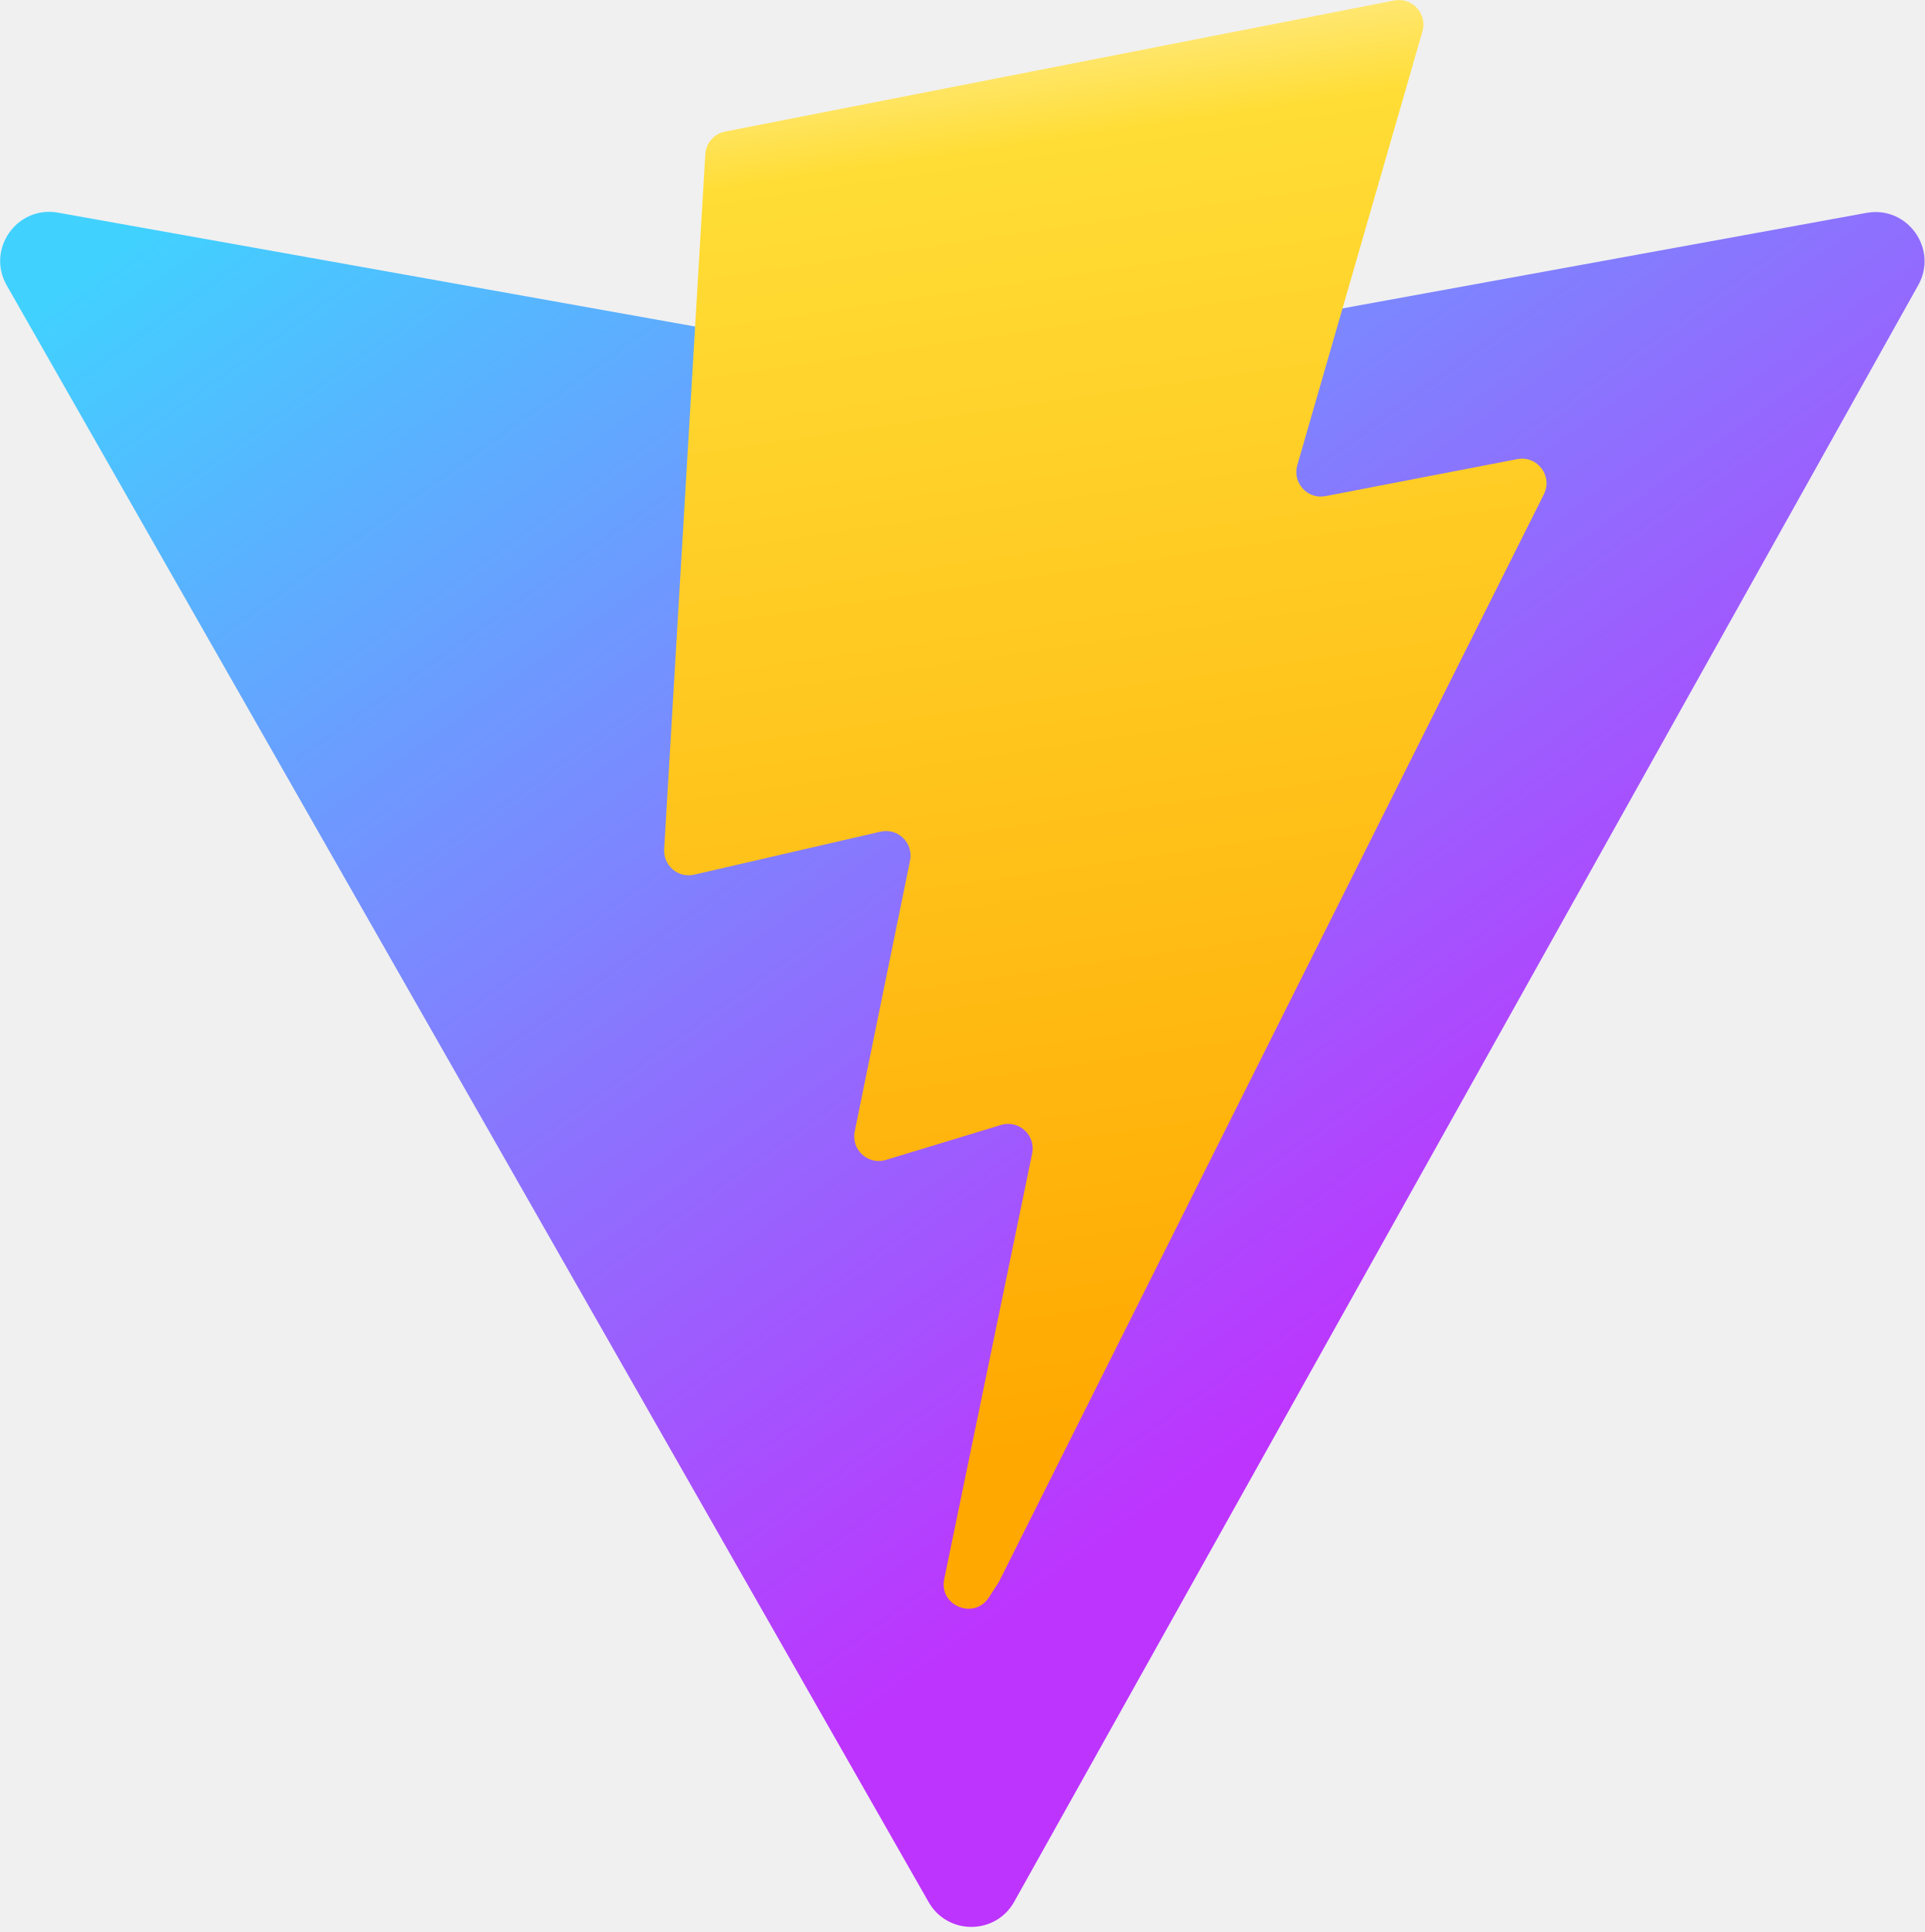
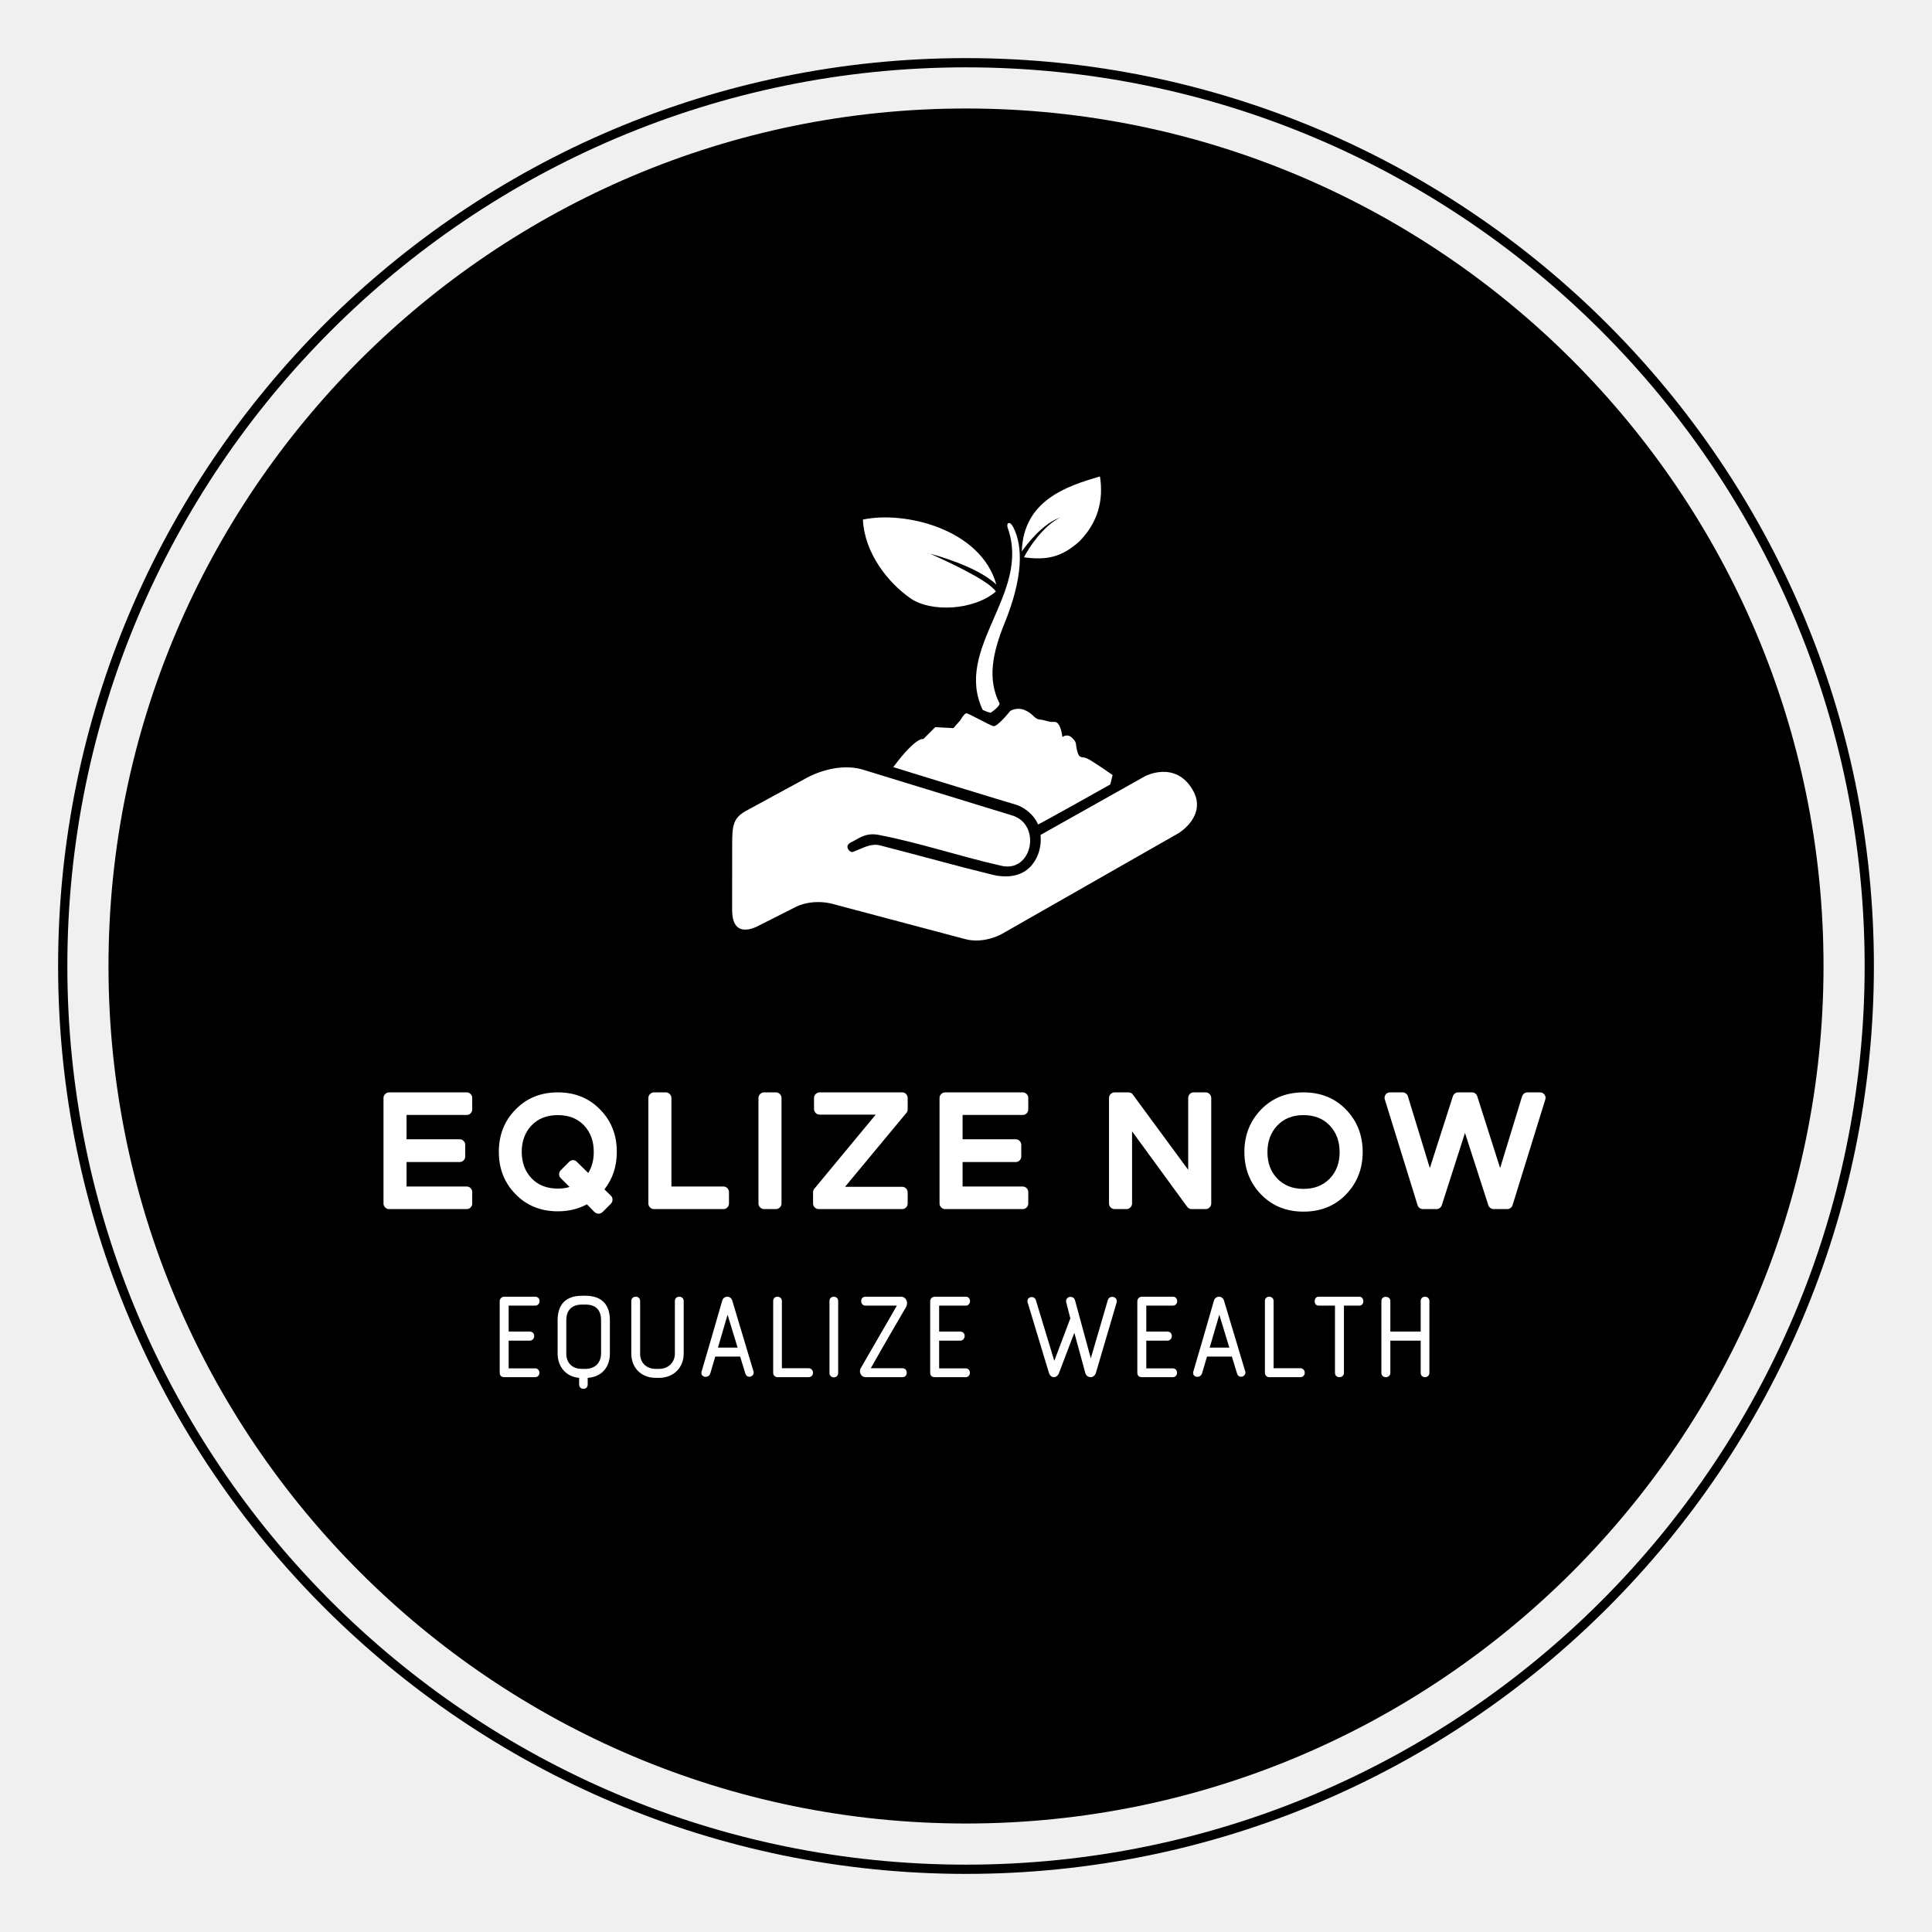
- <svg xmlns="http://www.w3.org/2000/svg" aria-hidden="true" role="img" class="iconify iconify--logos" width="31.88" height="32" preserveAspectRatio="xMidYMid meet" viewBox="0 0 256 257">
-   <defs>
-     <linearGradient id="IconifyId1813088fe1fbc01fb466" x1="-.828%" x2="57.636%" y1="7.652%" y2="78.411%">
-       <stop offset="0%" stop-color="#41D1FF" />
-       <stop offset="100%" stop-color="#BD34FE" />
-     </linearGradient>
-     <linearGradient id="IconifyId1813088fe1fbc01fb467" x1="43.376%" x2="50.316%" y1="2.242%" y2="89.03%">
-       <stop offset="0%" stop-color="#FFEA83" />
-       <stop offset="8.333%" stop-color="#FFDD35" />
-       <stop offset="100%" stop-color="#FFA800" />
-     </linearGradient>
-   </defs>
-   <path fill="url(#IconifyId1813088fe1fbc01fb466)" d="M255.153 37.938L134.897 252.976c-2.483 4.44-8.862 4.466-11.382.048L.875 37.958c-2.746-4.814 1.371-10.646 6.827-9.67l120.385 21.517a6.537 6.537 0 0 0 2.322-.004l117.867-21.483c5.438-.991 9.574 4.796 6.877 9.62Z" />
-   <path fill="url(#IconifyId1813088fe1fbc01fb467)" d="M185.432.063L96.44 17.501a3.268 3.268 0 0 0-2.634 3.014l-5.474 92.456a3.268 3.268 0 0 0 3.997 3.378l24.777-5.718c2.318-.535 4.413 1.507 3.936 3.838l-7.361 36.047c-.495 2.426 1.782 4.5 4.151 3.78l15.304-4.649c2.372-.72 4.652 1.36 4.15 3.788l-11.698 56.621c-.732 3.542 3.979 5.473 5.943 2.437l1.313-2.028l72.516-144.72c1.215-2.423-.88-5.186-3.54-4.672l-25.505 4.922c-2.396.462-4.435-1.77-3.759-4.114l16.646-57.705c.677-2.35-1.37-4.583-3.769-4.113Z" />
+ <svg xmlns="http://www.w3.org/2000/svg" version="1.1" width="3192" height="3192" viewBox="0 0 3192 3192">
+   <g transform="scale(9.6) translate(10, 10)">
+     <defs id="SvgjsDefs9691" />
+     <g id="SvgjsG9692" featureKey="rootContainer" transform="matrix(1.590266,0,0,1.590266,0,0)" fill="#000">
+       <path d="M98.254 0C44.077 0 0 44.076 0 98.254s44.077 98.254 98.254 98.254c54.177 0 98.254-44.076 98.254-98.254S152.431 0 98.254 0zm0 195.508C44.628 195.508 1 151.88 1 98.254S44.628 1 98.254 1c53.626 0 97.254 43.628 97.254 97.254s-43.628 97.254-97.254 97.254z" />
+       <path d="M98.254 5.453c-51.171 0-92.801 41.63-92.801 92.801s41.63 92.801 92.801 92.801 92.802-41.63 92.802-92.801S149.425 5.453 98.254 5.453z" />
+     </g>
+     <g id="SvgjsG9693" featureKey="symbolFeature-0" transform="matrix(0.9473579,0,0,0.9473579,108.6458,64.56324)" fill="#ffffff">
+       <g>
+         <path d="M 60.786 22.534 C 64.851 23.087 67.611 22.577 70.909 19.589 C 74.124 16.269 75.289 12.301 74.585 7.85 C 68.47 9.614 60.674 12.226 60.383 21.483 C 61.253 20.239 64.127 16.423 67.353 15.321 C 64.306 16.791 61.601 20.866 60.786 22.534 ZM 55.675 28.756 C 54.263 26.61 46.445 23.135 43.705 21.86 C 43.682 21.853 43.675 21.85 43.684 21.851 L 43.705 21.86 C 44.201 22.017 52.218 24.094 55.763 27.492 C 52.918 17.34 39.048 14.065 31.523 15.682 C 31.811 21.889 36.217 27.266 40.207 30.017 C 43.854 32.531 51.601 32.228 55.675 28.756 ZM 53.288 50.264 C 53.288 50.264 54.197 50.693 54.723 50.77 C 55.197 50.453 56.153 49.8 56.363 49.13 C 54.073 44.66 55.075 39.88 57.285 34.434 C 60.563 26.353 60.676 20.588 58.821 17.034 C 58.21 15.863 57.49 16.253 57.841 17.239 C 62.075 29.141 47.943 38.997 53.288 50.264 ZM 37.043 60.65 C 37.147 60.686 38.578 61.13 40.67 61.776 L 48.302 64.124 L 55.836 66.428 C 57.587 66.96 58.842 67.337 59.183 67.43 C 60.655 67.832 62.547 69.183 63.34 71.066 C 63.377 71.153 76.462 63.8 76.462 63.8 L 76.883 62.09 C 76.883 62.09 73.036 59.386 72.143 59.03 C 71.25 58.674 70.854 59.205 70.463 57.77 C 70.072 56.336 70.49 56.295 69.563 55.37 C 68.636 54.444 67.763 55.19 67.763 55.19 C 67.763 55.19 67.581 53.568 67.043 52.85 C 66.505 52.132 66.308 52.659 65.063 52.31 C 63.817 51.961 64.126 52.114 63.383 51.95 C 62.639 51.786 62.308 50.841 60.863 50.27 C 59.417 49.699 58.283 50.45 58.283 50.45 C 58.283 50.45 55.945 53.386 55.223 53.21 C 54.501 53.034 50.672 50.841 50.303 50.87 C 49.934 50.899 49.223 52.13 49.223 52.13 L 47.963 53.57 L 44.663 53.39 L 42.503 55.55 C 42.503 55.55 41.217 55.023 37.043 60.65 ZM 58.418 69.364 C 58.45 69.372 31.282 61.039 31.282 61.039 C 26.149 59.689 21.116 62.71 21.116 62.71 C 21.116 62.71 10.435 68.508 10.147 68.677 C 8.021 69.919 7.773 71.191 7.773 74.545 L 7.763 86.576 C 7.763 90.058 9.482 90.823 12.141 89.68 L 18.79 86.322 C 22.156 84.4 25.859 85.462 25.859 85.462 L 50.081 91.891 C 53.526 92.806 56.688 91.002 56.688 91.002 L 88.899 72.633 C 88.789 72.696 94.218 69.492 91.392 64.727 C 88.235 59.403 82.78 62.3 82.78 62.3 L 63.785 72.977 C 64.073 75.613 62.955 78.241 61.01 79.523 C 58.687 81.056 55.728 80.38 54.954 80.176 C 48.209 78.53 41.412 76.599 34.638 74.877 C 34.252 74.775 33.785 74.72 33.493 74.779 C 32.233 74.855 30.848 75.646 29.858 75.997 C 29.369 76.276 28.958 75.759 28.864 75.598 C 28.299 74.632 29.499 74.268 29.744 74.129 C 31.128 73.338 32.222 72.606 34.266 72.941 C 41.61 74.335 49.076 76.851 56.501 78.538 C 62.338 80.079 64.134 70.867 58.418 69.364 Z" />
+       </g>
+     </g>
+     <g id="SvgjsG9694" featureKey="nameFeature-0" transform="matrix(0.6841256,0,0,0.6841256,53.78343,171.1588)" fill="#ffffff">
+       <path d="M24.16 10 q0.6 0 1 0.42 t0.4 0.98 l0 2.88 q0 0.56 -0.4 0.98 t-1 0.42 l-15.12 0 l0 6.12 l13.36 0 q0.6 0 1 0.42 t0.4 0.98 l0 2.92 q0 0.56 -0.4 0.98 t-1 0.42 l-13.36 0 l0 6.16 l15.12 0 q0.6 0 1 0.42 t0.4 0.98 l0 2.88 q0 0.56 -0.4 0.98 t-1 0.42 l-19.52 0 q-0.56 0 -0.98 -0.42 t-0.42 -0.98 l0 -26.56 q0 -0.56 0.42 -0.98 t0.98 -0.42 l19.52 0 z M57.816 14.4 q4.12 4.24 4.12 10.56 q0 5.48 -3.12 9.44 l1.64 1.6 q0.4 0.4 0.4 0.98 t-0.4 1.02 l-2.12 2.12 q-0.48 0.4 -1 0.4 t-1 -0.4 l-1.92 -1.96 q-3.28 1.76 -7.32 1.76 q-6.52 0 -10.72 -4.4 q-4.12 -4.24 -4.12 -10.56 t4.12 -10.56 q4.2 -4.4 10.72 -4.4 t10.72 4.4 z M47.816 29.6 l2.12 -2.12 q0.44 -0.44 1 -0.44 t0.96 0.44 l2.84 2.8 q1.4 -2.16 1.4 -5.32 q0 -4.04 -2.44 -6.64 t-6.6 -2.6 t-6.62 2.6 t-2.46 6.64 t2.46 6.64 t6.62 2.6 q1.64 0 2.96 -0.4 l-2.24 -2.24 q-0.4 -0.36 -0.4 -0.96 t0.4 -1 z M88.752 33.68 q0.6 0 1 0.42 t0.4 0.98 l0 2.88 q0 0.56 -0.4 0.98 t-1 0.42 l-17.48 0 q-0.56 0 -0.98 -0.42 t-0.42 -0.98 l0 -26.56 q0 -0.56 0.42 -0.98 t0.98 -0.42 l3 0 q0.56 0 0.98 0.42 t0.42 0.98 l0 22.28 l13.08 0 z M101.968 10 q0.56 0 0.98 0.42 t0.42 0.98 l0 26.56 q0 0.56 -0.42 0.98 t-0.98 0.42 l-3 0 q-0.56 0 -0.98 -0.42 t-0.42 -0.98 l0 -26.56 q0 -0.56 0.42 -0.98 t0.98 -0.42 l3 0 z M135.104 14.28 q0 0.56 -0.32 0.88 l-15.44 18.6 l14.4 0 q0.56 0 0.96 0.42 t0.4 0.98 l0 2.8 q0 0.56 -0.4 0.98 t-0.96 0.42 l-21.04 0 q-0.56 0 -0.98 -0.42 t-0.42 -0.98 l0 -2.84 q0 -0.48 0.32 -0.88 l15.44 -18.64 l-14.12 0 q-0.56 0 -0.98 -0.42 t-0.42 -0.98 l0 -2.8 q0 -0.56 0.42 -0.98 t0.98 -0.42 l20.8 0 q0.56 0 0.96 0.42 t0.4 0.98 l0 2.88 z M164.04 10 q0.6 0 1 0.42 t0.4 0.98 l0 2.88 q0 0.56 -0.4 0.98 t-1 0.42 l-15.12 0 l0 6.12 l13.36 0 q0.6 0 1 0.42 t0.4 0.98 l0 2.92 q0 0.56 -0.4 0.98 t-1 0.42 l-13.36 0 l0 6.16 l15.12 0 q0.6 0 1 0.42 t0.4 0.98 l0 2.88 q0 0.56 -0.4 0.98 t-1 0.42 l-19.52 0 q-0.56 0 -0.98 -0.42 t-0.42 -0.98 l0 -26.56 q0 -0.56 0.42 -0.98 t0.98 -0.42 l19.52 0 z M210.072 10 q0.56 0 0.98 0.42 t0.42 0.98 l0 26.56 q0 0.56 -0.42 0.98 t-0.98 0.42 l-3.52 0 q-0.68 0 -1.12 -0.56 l-13.88 -19 l0 18.16 q0 0.56 -0.42 0.98 t-0.98 0.42 l-3 0 q-0.56 0 -0.98 -0.42 t-0.42 -0.98 l0 -26.56 q0 -0.56 0.42 -0.98 t0.98 -0.42 l3.48 0 q0.32 0 0.64 0.14 t0.48 0.42 l13.92 18.92 l0 -18.08 q0 -0.56 0.4 -0.98 t0.96 -0.42 l3.04 0 z M234.688 10 q6.56 0 10.76 4.4 q4.12 4.32 4.12 10.6 t-4.12 10.6 q-4.2 4.4 -10.76 4.4 t-10.76 -4.4 q-4.12 -4.32 -4.12 -10.6 t4.12 -10.6 q4.2 -4.4 10.76 -4.4 z M234.688 34.28 q4.12 0 6.64 -2.64 q2.44 -2.56 2.44 -6.62 t-2.48 -6.68 t-6.6 -2.62 t-6.6 2.62 t-2.48 6.68 t2.44 6.62 q2.52 2.64 6.64 2.64 z M294.184 10 q0.68 0 1.12 0.56 q0.2 0.28 0.26 0.62 t-0.06 0.62 l-8.24 26.6 q-0.16 0.44 -0.52 0.7 t-0.84 0.26 l-3.4 0 q-0.44 0 -0.82 -0.28 t-0.5 -0.68 l-5.88 -18.2 l-5.84 18.2 q-0.16 0.44 -0.52 0.7 t-0.8 0.26 l-3.44 0 q-0.44 0 -0.8 -0.26 t-0.52 -0.7 l-8.24 -26.6 q-0.12 -0.28 -0.06 -0.62 t0.24 -0.62 t0.5 -0.42 t0.64 -0.14 l3.16 0 q0.44 0 0.82 0.28 t0.5 0.72 l5.52 18.04 l5.8 -18.08 q0.16 -0.44 0.52 -0.7 t0.8 -0.26 l3.48 0 q0.44 0 0.8 0.26 t0.52 0.7 l5.76 18.08 l5.52 -18.04 q0.16 -0.44 0.52 -0.72 t0.84 -0.28 l3.16 0 z" />
+     </g>
+     <g id="SvgjsG9695" featureKey="sloganFeature-0" transform="matrix(1.150516,0,0,1.150516,73.12371,204.6933)" fill="#ffffff">
+       <path d="M2.5 18.7 l0 -10.64 c0 -0.46 0.36 -0.7 0.7 -0.7 l4.6 0 c0.44 0 0.66 0.32 0.66 0.66 s-0.22 0.68 -0.66 0.68 l-3.96 0 l0 3.88 l3.14 0 c0.46 0 0.68 0.32 0.68 0.66 s-0.24 0.7 -0.68 0.7 l-3.14 0 l0 4.14 l3.96 0 c0.42 0 0.64 0.34 0.64 0.66 c0 0.34 -0.22 0.66 -0.64 0.66 l-4.6 0 c-0.34 0 -0.7 -0.12 -0.7 -0.7 z M11.162 15.86 l0 -4.96 c0 -2.4 1.24 -3.68 3.66 -3.68 l0.5 0 c2.4 0 3.66 1.28 3.66 3.68 l0 4.96 c0 2.12 -1.3 3.52 -3.32 3.64 l0 1 c0 0.88 -1.28 0.84 -1.28 0 l0 -1 c-2 -0.16 -3.22 -1.7 -3.22 -3.64 z M14.822 18.16 l0.5 0 c1.46 0 2.34 -0.94 2.34 -2.3 l0 -4.96 c0 -1.56 -0.78 -2.36 -2.34 -2.36 l-0.5 0 c-1.52 0 -2.36 0.82 -2.36 2.36 l0 4.96 c0 1.46 0.92 2.3 2.36 2.3 z M22.184 15.86 l0 -7.86 c0 -0.42 0.34 -0.64 0.66 -0.64 c0.34 0 0.66 0.22 0.66 0.64 l0 7.86 c0 1.44 0.98 2.3 2.34 2.3 l0.5 0 c1.4 0 2.36 -0.98 2.36 -2.3 l0 -7.86 c0 -0.42 0.32 -0.64 0.66 -0.64 c0.32 0 0.66 0.22 0.66 0.64 l0 7.86 c0 2.06 -1.46 3.64 -3.68 3.64 l-0.5 0 c-2.22 0 -3.66 -1.54 -3.66 -3.64 z M39.246 18.86 l-0.78 -2.54 l-3.72 0 l-0.74 2.5 c-0.26 0.86 -1.58 0.6 -1.3 -0.28 c1.04 -3.5 2.06 -7.06 3.08 -10.6 c0.12 -0.38 0.44 -0.58 0.76 -0.58 c0.3 0 0.62 0.2 0.74 0.58 l3.18 10.6 c0.22 0.76 -0.96 1.18 -1.22 0.32 z M36.586 10.06 l-1.44 4.92 l2.94 0 c-0.5 -1.68 -0.96 -3.12 -1.5 -4.92 z M43.408 18.76 l0 -10.76 c0 -0.42 0.32 -0.64 0.64 -0.64 s0.66 0.22 0.66 0.64 l0 10.06 l3.98 0 c0.44 0 0.68 0.34 0.68 0.68 s-0.24 0.66 -0.68 0.66 l-4.62 0 c-0.4 0 -0.66 -0.32 -0.66 -0.64 z M51.83 18.78 l0 -10.78 c0 -0.42 0.32 -0.64 0.64 -0.64 s0.66 0.22 0.66 0.64 l0 10.78 c0 0.86 -1.3 0.86 -1.3 0 z M57.232 7.36 l5.32 0 c0.66 0 1.18 0.78 0.68 1.64 l-2.4 4.12 c-1.04 1.78 -1.84 3.22 -2.82 4.94 l4.72 0 c0.44 0 0.66 0.34 0.66 0.68 s-0.22 0.66 -0.66 0.66 l-5.46 0 c-0.78 0 -1.06 -0.82 -0.78 -1.32 l5.42 -9.38 l-4.68 0 c-0.44 0 -0.66 -0.34 -0.66 -0.68 c0 -0.32 0.18 -0.66 0.66 -0.66 z M66.894 18.7 l0 -10.64 c0 -0.46 0.36 -0.7 0.7 -0.7 l4.6 0 c0.44 0 0.66 0.32 0.66 0.66 s-0.22 0.68 -0.66 0.68 l-3.96 0 l0 3.88 l3.14 0 c0.46 0 0.68 0.32 0.68 0.66 s-0.24 0.7 -0.68 0.7 l-3.14 0 l0 4.14 l3.96 0 c0.42 0 0.64 0.34 0.64 0.66 c0 0.34 -0.22 0.66 -0.64 0.66 l-4.6 0 c-0.34 0 -0.7 -0.12 -0.7 -0.7 z M85.458 16.96 l2.4 -6.36 l-0.6 -2.34 c-0.26 -0.96 1.08 -1.2 1.3 -0.36 l2.36 8.68 l2.54 -8.68 c0.26 -0.9 1.58 -0.52 1.32 0.34 l-3.1 10.54 c-0.12 0.38 -0.46 0.62 -0.78 0.62 c-0.36 0 -0.68 -0.22 -0.8 -0.62 l-1.64 -6.02 c-0.76 2 -1.56 4.04 -2.3 6.04 c-0.14 0.36 -0.46 0.6 -0.76 0.6 s-0.6 -0.2 -0.74 -0.64 l-3.18 -10.52 c-0.26 -0.86 0.96 -1.14 1.22 -0.38 z M97.88 18.7 l0 -10.64 c0 -0.46 0.36 -0.7 0.7 -0.7 l4.6 0 c0.44 0 0.66 0.32 0.66 0.66 s-0.22 0.68 -0.66 0.68 l-3.96 0 l0 3.88 l3.14 0 c0.46 0 0.68 0.32 0.68 0.66 s-0.24 0.7 -0.68 0.7 l-3.14 0 l0 4.14 l3.96 0 c0.42 0 0.64 0.34 0.64 0.66 c0 0.34 -0.22 0.66 -0.64 0.66 l-4.6 0 c-0.34 0 -0.7 -0.12 -0.7 -0.7 z M112.802 18.86 l-0.78 -2.54 l-3.72 0 l-0.74 2.5 c-0.26 0.86 -1.58 0.6 -1.3 -0.28 c1.04 -3.5 2.06 -7.06 3.08 -10.6 c0.12 -0.38 0.44 -0.58 0.76 -0.58 c0.3 0 0.62 0.2 0.74 0.58 l3.18 10.6 c0.22 0.76 -0.96 1.18 -1.22 0.32 z M110.142 10.06 l-1.44 4.92 l2.94 0 c-0.5 -1.68 -0.96 -3.12 -1.5 -4.92 z M116.964 18.76 l0 -10.76 c0 -0.42 0.32 -0.64 0.64 -0.64 s0.66 0.22 0.66 0.64 l0 10.06 l3.98 0 c0.44 0 0.68 0.34 0.68 0.68 s-0.24 0.66 -0.68 0.66 l-4.62 0 c-0.4 0 -0.66 -0.32 -0.66 -0.64 z M125.026 7.36 l6.04 0 c0.42 0 0.62 0.34 0.62 0.68 s-0.2 0.66 -0.62 0.66 l-2.28 0 l0 10.06 c0 0.42 -0.34 0.64 -0.68 0.64 s-0.66 -0.22 -0.66 -0.64 l0 -10.06 l-2.42 0 c-0.42 0 -0.62 -0.32 -0.62 -0.66 s0.2 -0.68 0.62 -0.68 z M134.388 18.76 l0 -10.76 c0 -0.42 0.32 -0.62 0.66 -0.62 s0.68 0.2 0.68 0.62 l0 4.58 l4.54 0 l0 -4.58 c0 -0.42 0.32 -0.64 0.64 -0.64 s0.66 0.22 0.66 0.64 l0 10.76 c0 0.42 -0.34 0.64 -0.66 0.64 s-0.64 -0.22 -0.64 -0.64 l0 -4.82 l-4.54 0 l0 4.82 c0 0.42 -0.34 0.64 -0.68 0.64 s-0.66 -0.22 -0.66 -0.64 z" />
+     </g>
+   </g>
</svg>
